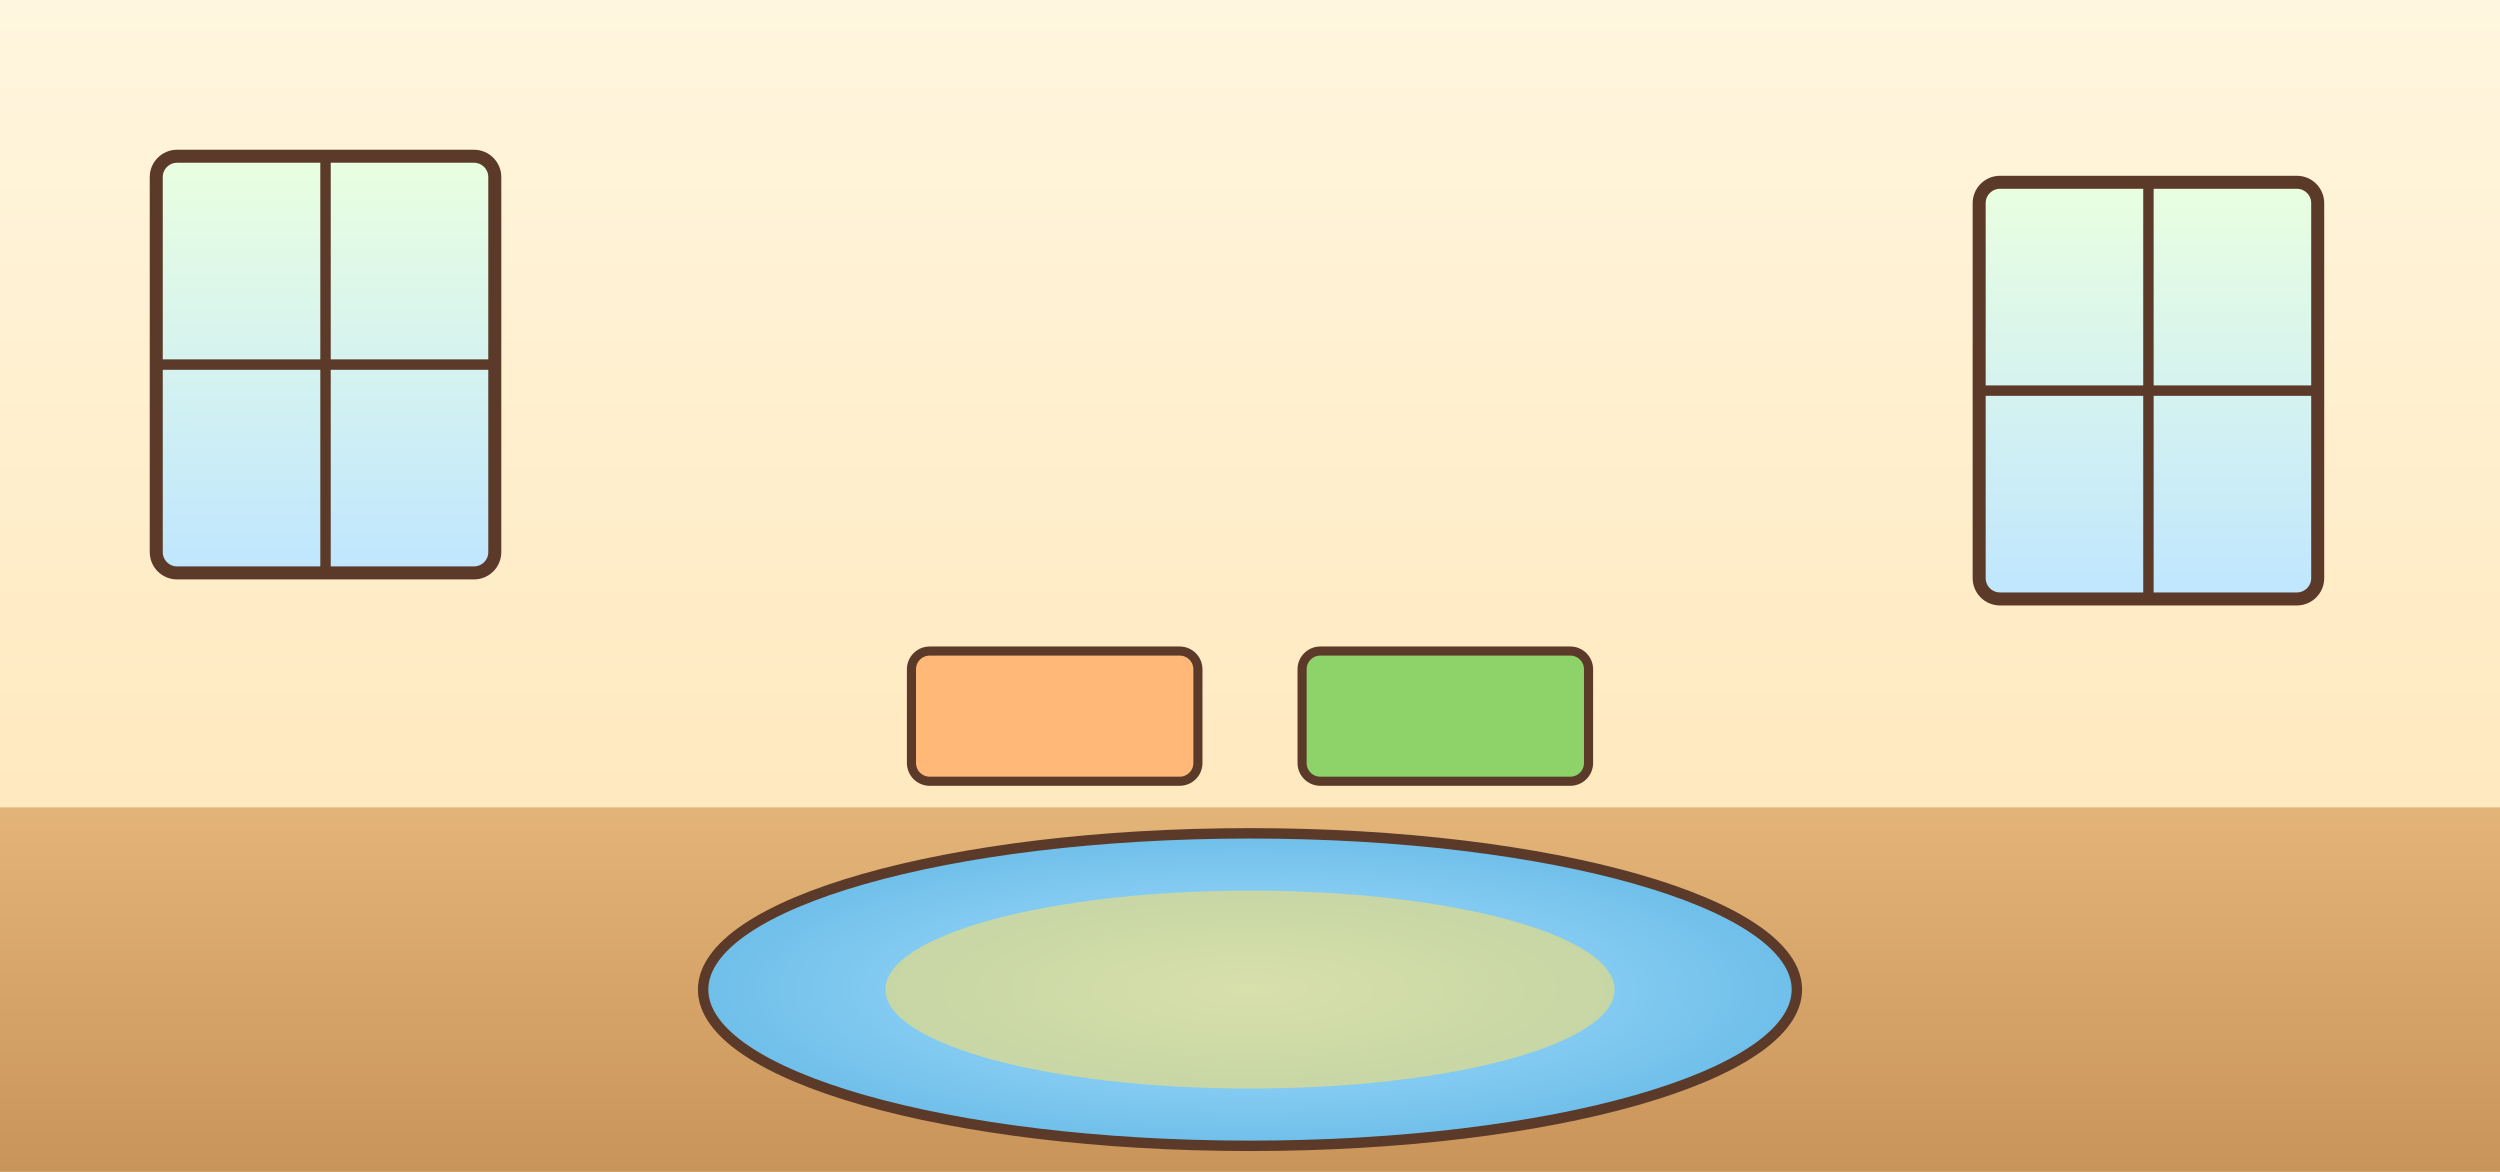
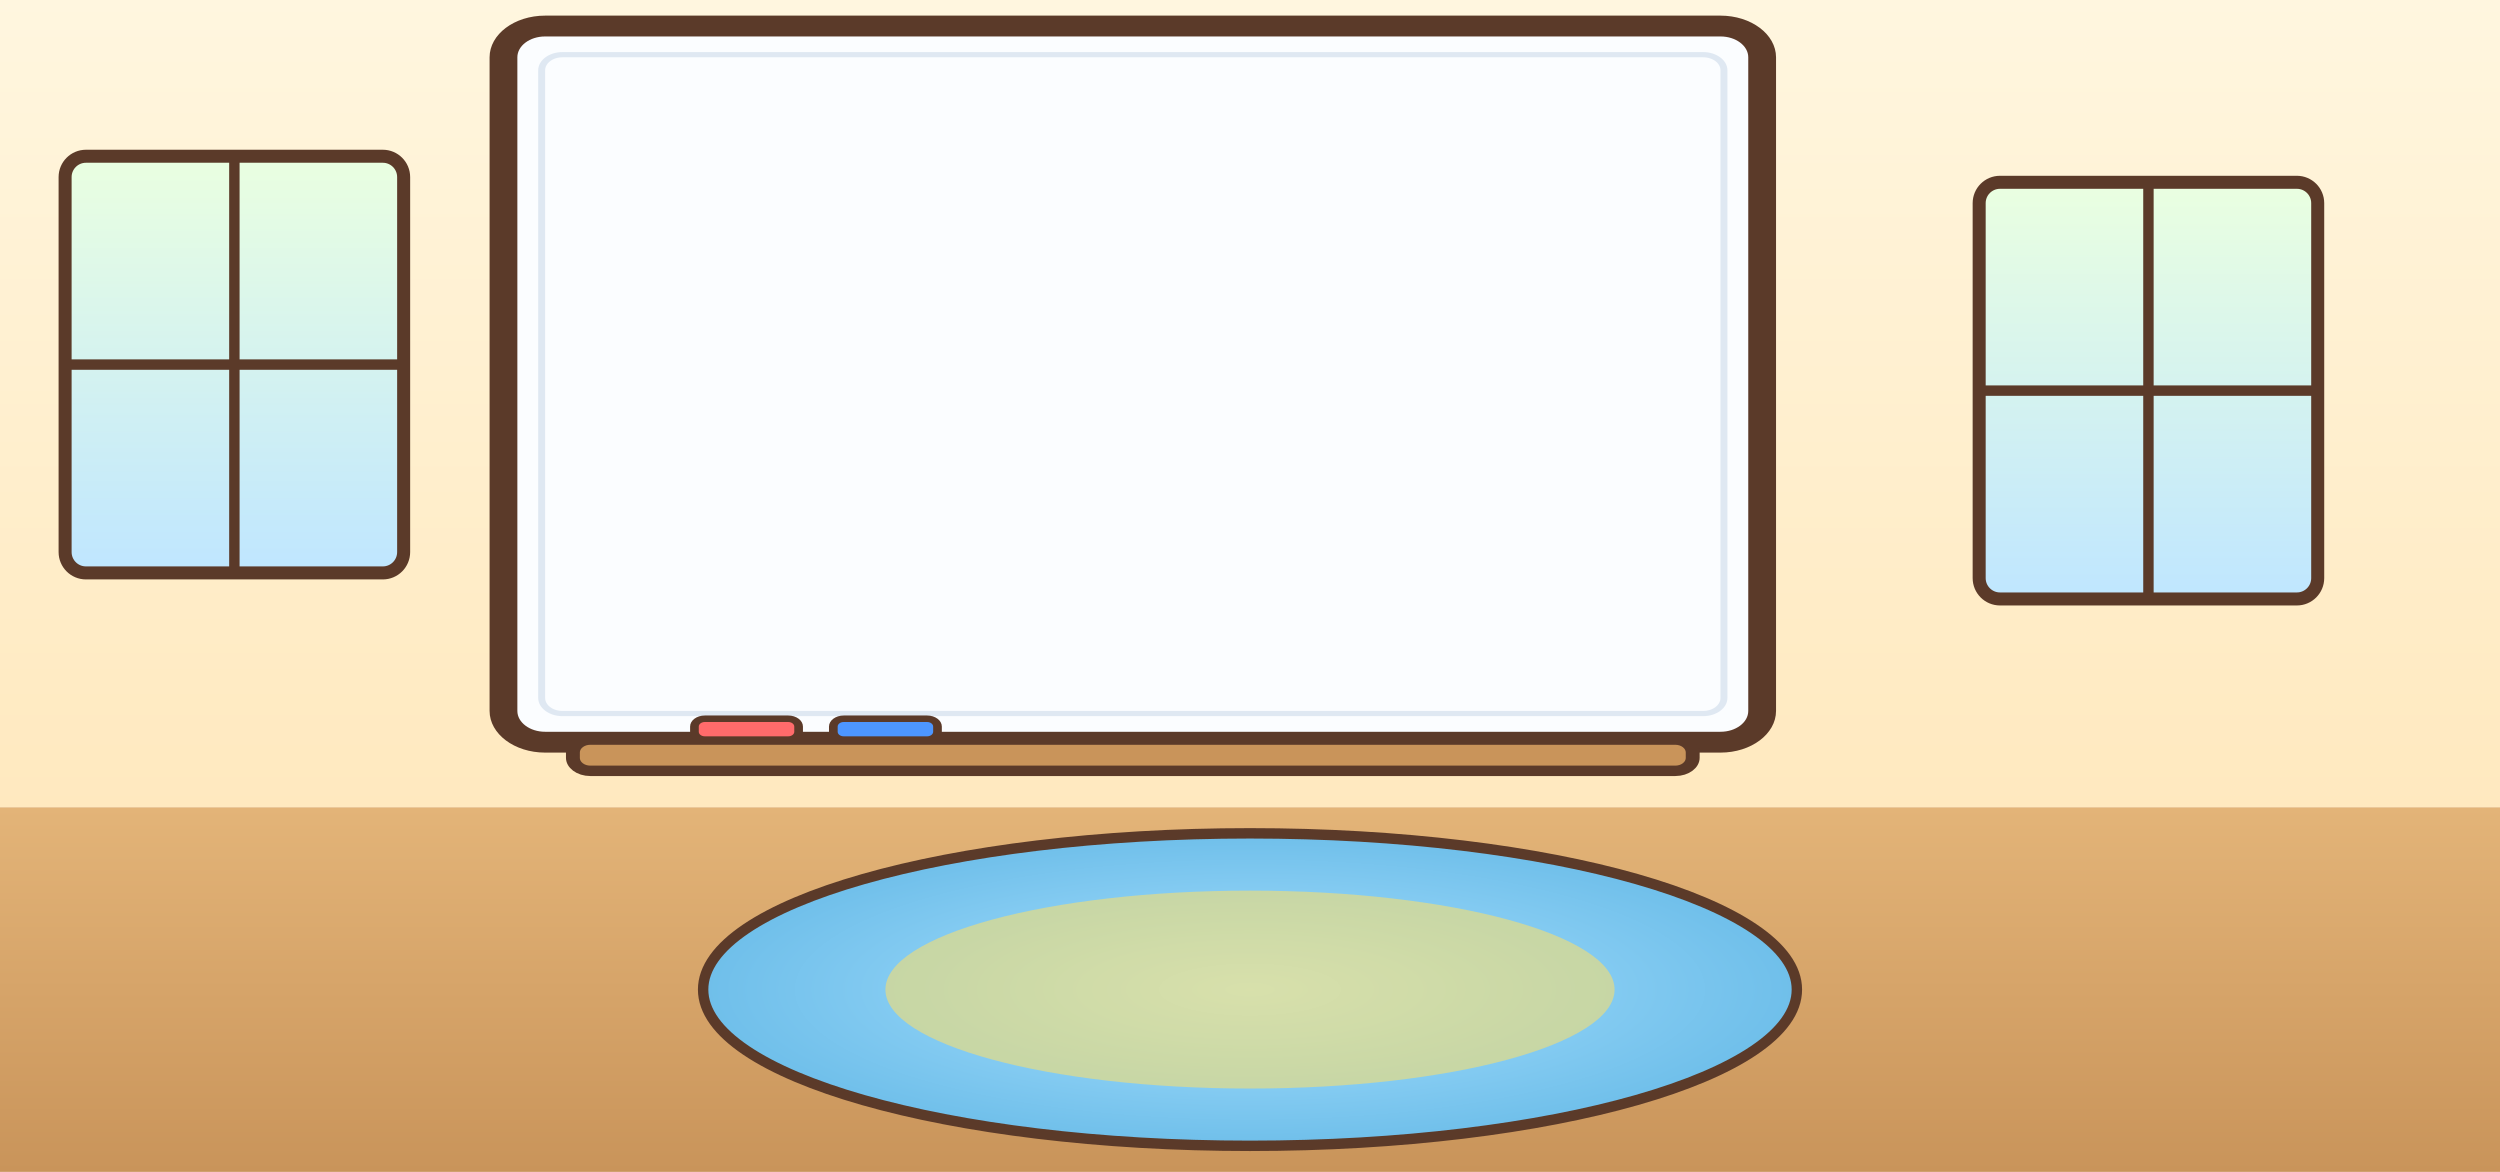
<svg xmlns="http://www.w3.org/2000/svg" viewBox="0 0 1920 900">
  <defs>
    <linearGradient id="wall" x1="0" y1="0" x2="0" y2="1">
      <stop offset="0" stop-color="#fff6df" />
      <stop offset="1" stop-color="#ffe9bf" />
    </linearGradient>
    <linearGradient id="floor" x1="0" y1="0" x2="0" y2="1">
      <stop offset="0" stop-color="#e3b478" />
      <stop offset="1" stop-color="#c9945a" />
    </linearGradient>
    <radialGradient id="rug" cx="0.5" cy="0.5" r="0.5">
      <stop offset="0" stop-color="#a8e0ff" />
      <stop offset="1" stop-color="#6fbfea" />
    </radialGradient>
    <linearGradient id="glass" x1="0" y1="0" x2="0" y2="1">
      <stop offset="0" stop-color="#eaffe0" />
      <stop offset="1" stop-color="#bfe6ff" />
    </linearGradient>
  </defs>
  <rect width="1920" height="620" fill="url(#wall)" />
  <rect y="620" width="1920" height="280" fill="url(#floor)" />
-   <rect x="120" y="120" width="260" height="320" rx="16" fill="url(#glass)" stroke="#5b3a29" stroke-width="10" />
-   <line x1="250" y1="120" x2="250" y2="440" stroke="#5b3a29" stroke-width="8" />
-   <line x1="120" y1="280" x2="380" y2="280" stroke="#5b3a29" stroke-width="8" />
+   <rect x="50" y="120" width="260" height="320" rx="16" fill="url(#glass)" stroke="#5b3a29" stroke-width="10" />
+   <line x1="180" y1="120" x2="180" y2="440" stroke="#5b3a29" stroke-width="8" />
+   <line x1="50" y1="280" x2="310" y2="280" stroke="#5b3a29" stroke-width="8" />
  <rect x="1520" y="140" width="260" height="320" rx="16" fill="url(#glass)" stroke="#5b3a29" stroke-width="10" />
  <line x1="1650" y1="140" x2="1650" y2="460" stroke="#5b3a29" stroke-width="8" />
  <line x1="1520" y1="300" x2="1780" y2="300" stroke="#5b3a29" stroke-width="8" />
  <ellipse cx="960" cy="760" rx="420" ry="120" fill="url(#rug)" stroke="#5b3a29" stroke-width="8" />
  <ellipse cx="960" cy="760" rx="280" ry="76" fill="#ffe066" opacity="0.55" />
-   <g stroke="#5b3a29" stroke-width="7">
-     <rect x="700" y="500" width="220" height="100" rx="14" fill="#ffb877" />
-     <rect x="1000" y="500" width="220" height="100" rx="14" fill="#8ed26a" />
+   <g transform="scale(1.33333 1)" stroke="#5b3a29" stroke-linejoin="round">
+     <rect x="290" y="20" width="725" height="550" rx="24" fill="#fbfdff" stroke-width="16" />
+     <rect x="312" y="42" width="681" height="506" rx="12" fill="none" stroke="#dfe8f2" stroke-width="4" />
+     <rect x="330" y="568" width="645" height="24" rx="10" fill="#c9945a" stroke-width="8" />
+     <rect x="400" y="552" width="60" height="16" rx="6" fill="#ff6b6b" stroke-width="5" />
+     <rect x="480" y="552" width="60" height="16" rx="6" fill="#4d96ff" stroke-width="5" />
  </g>
</svg>
